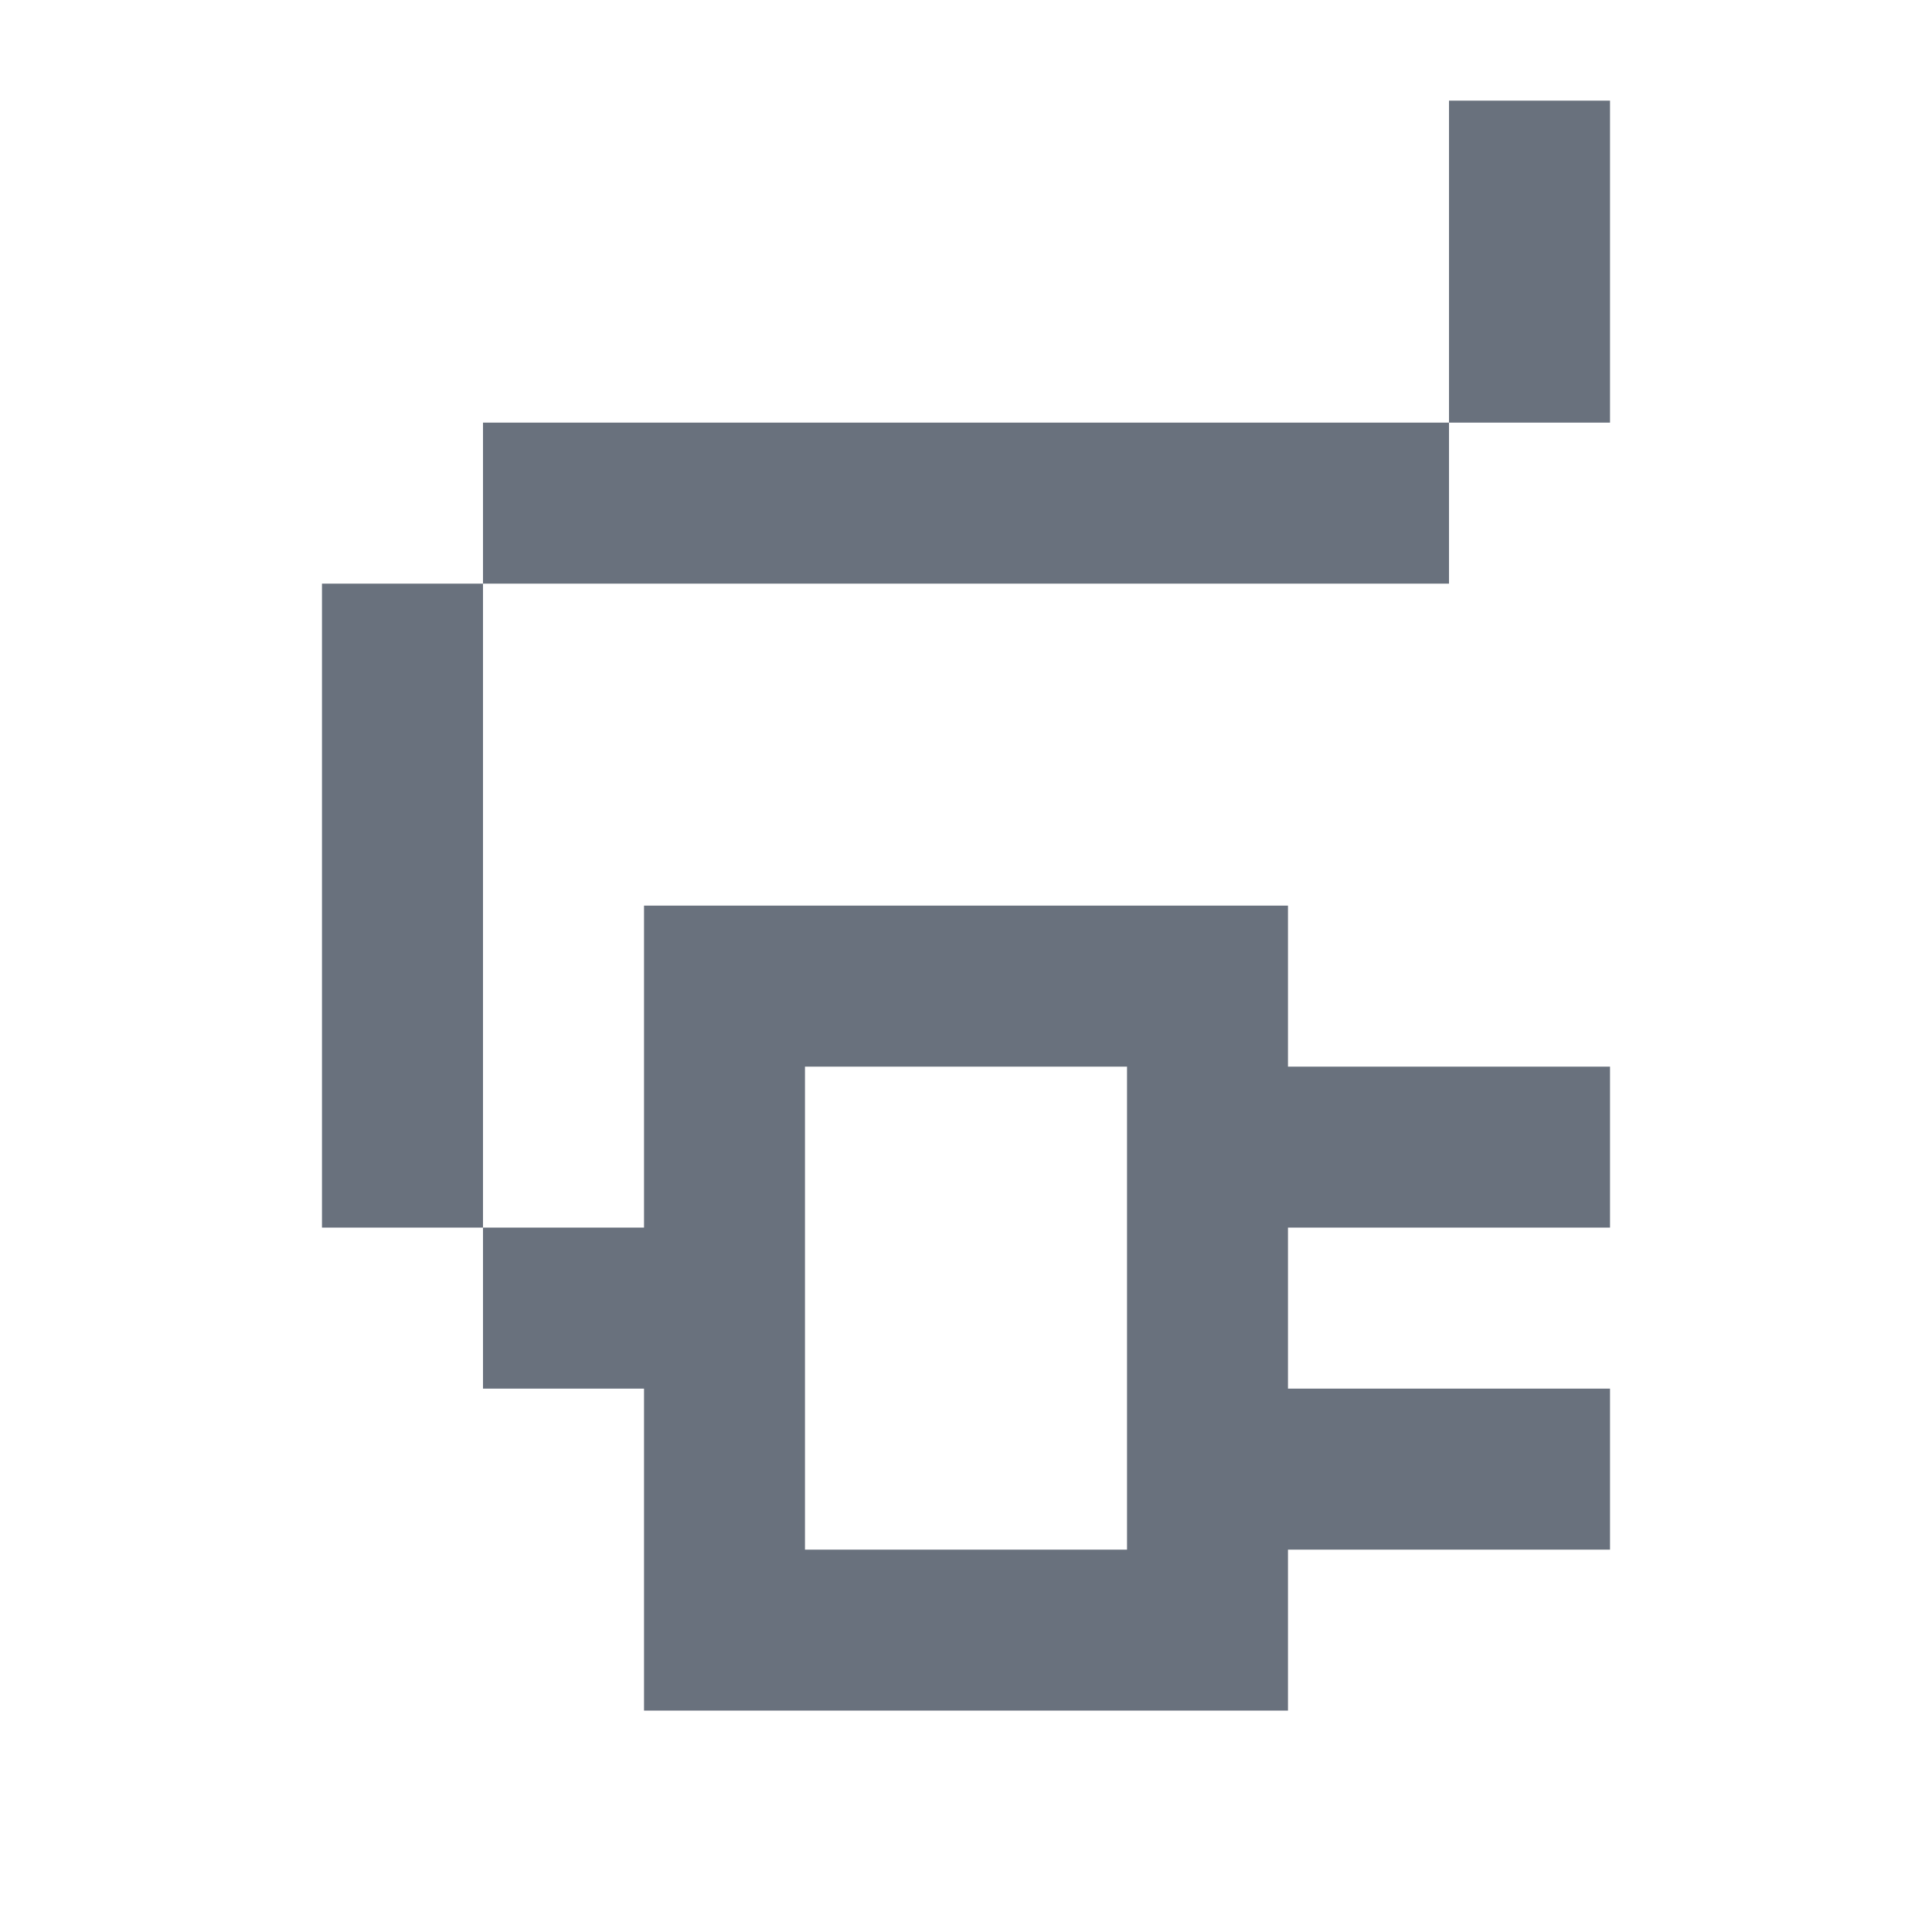
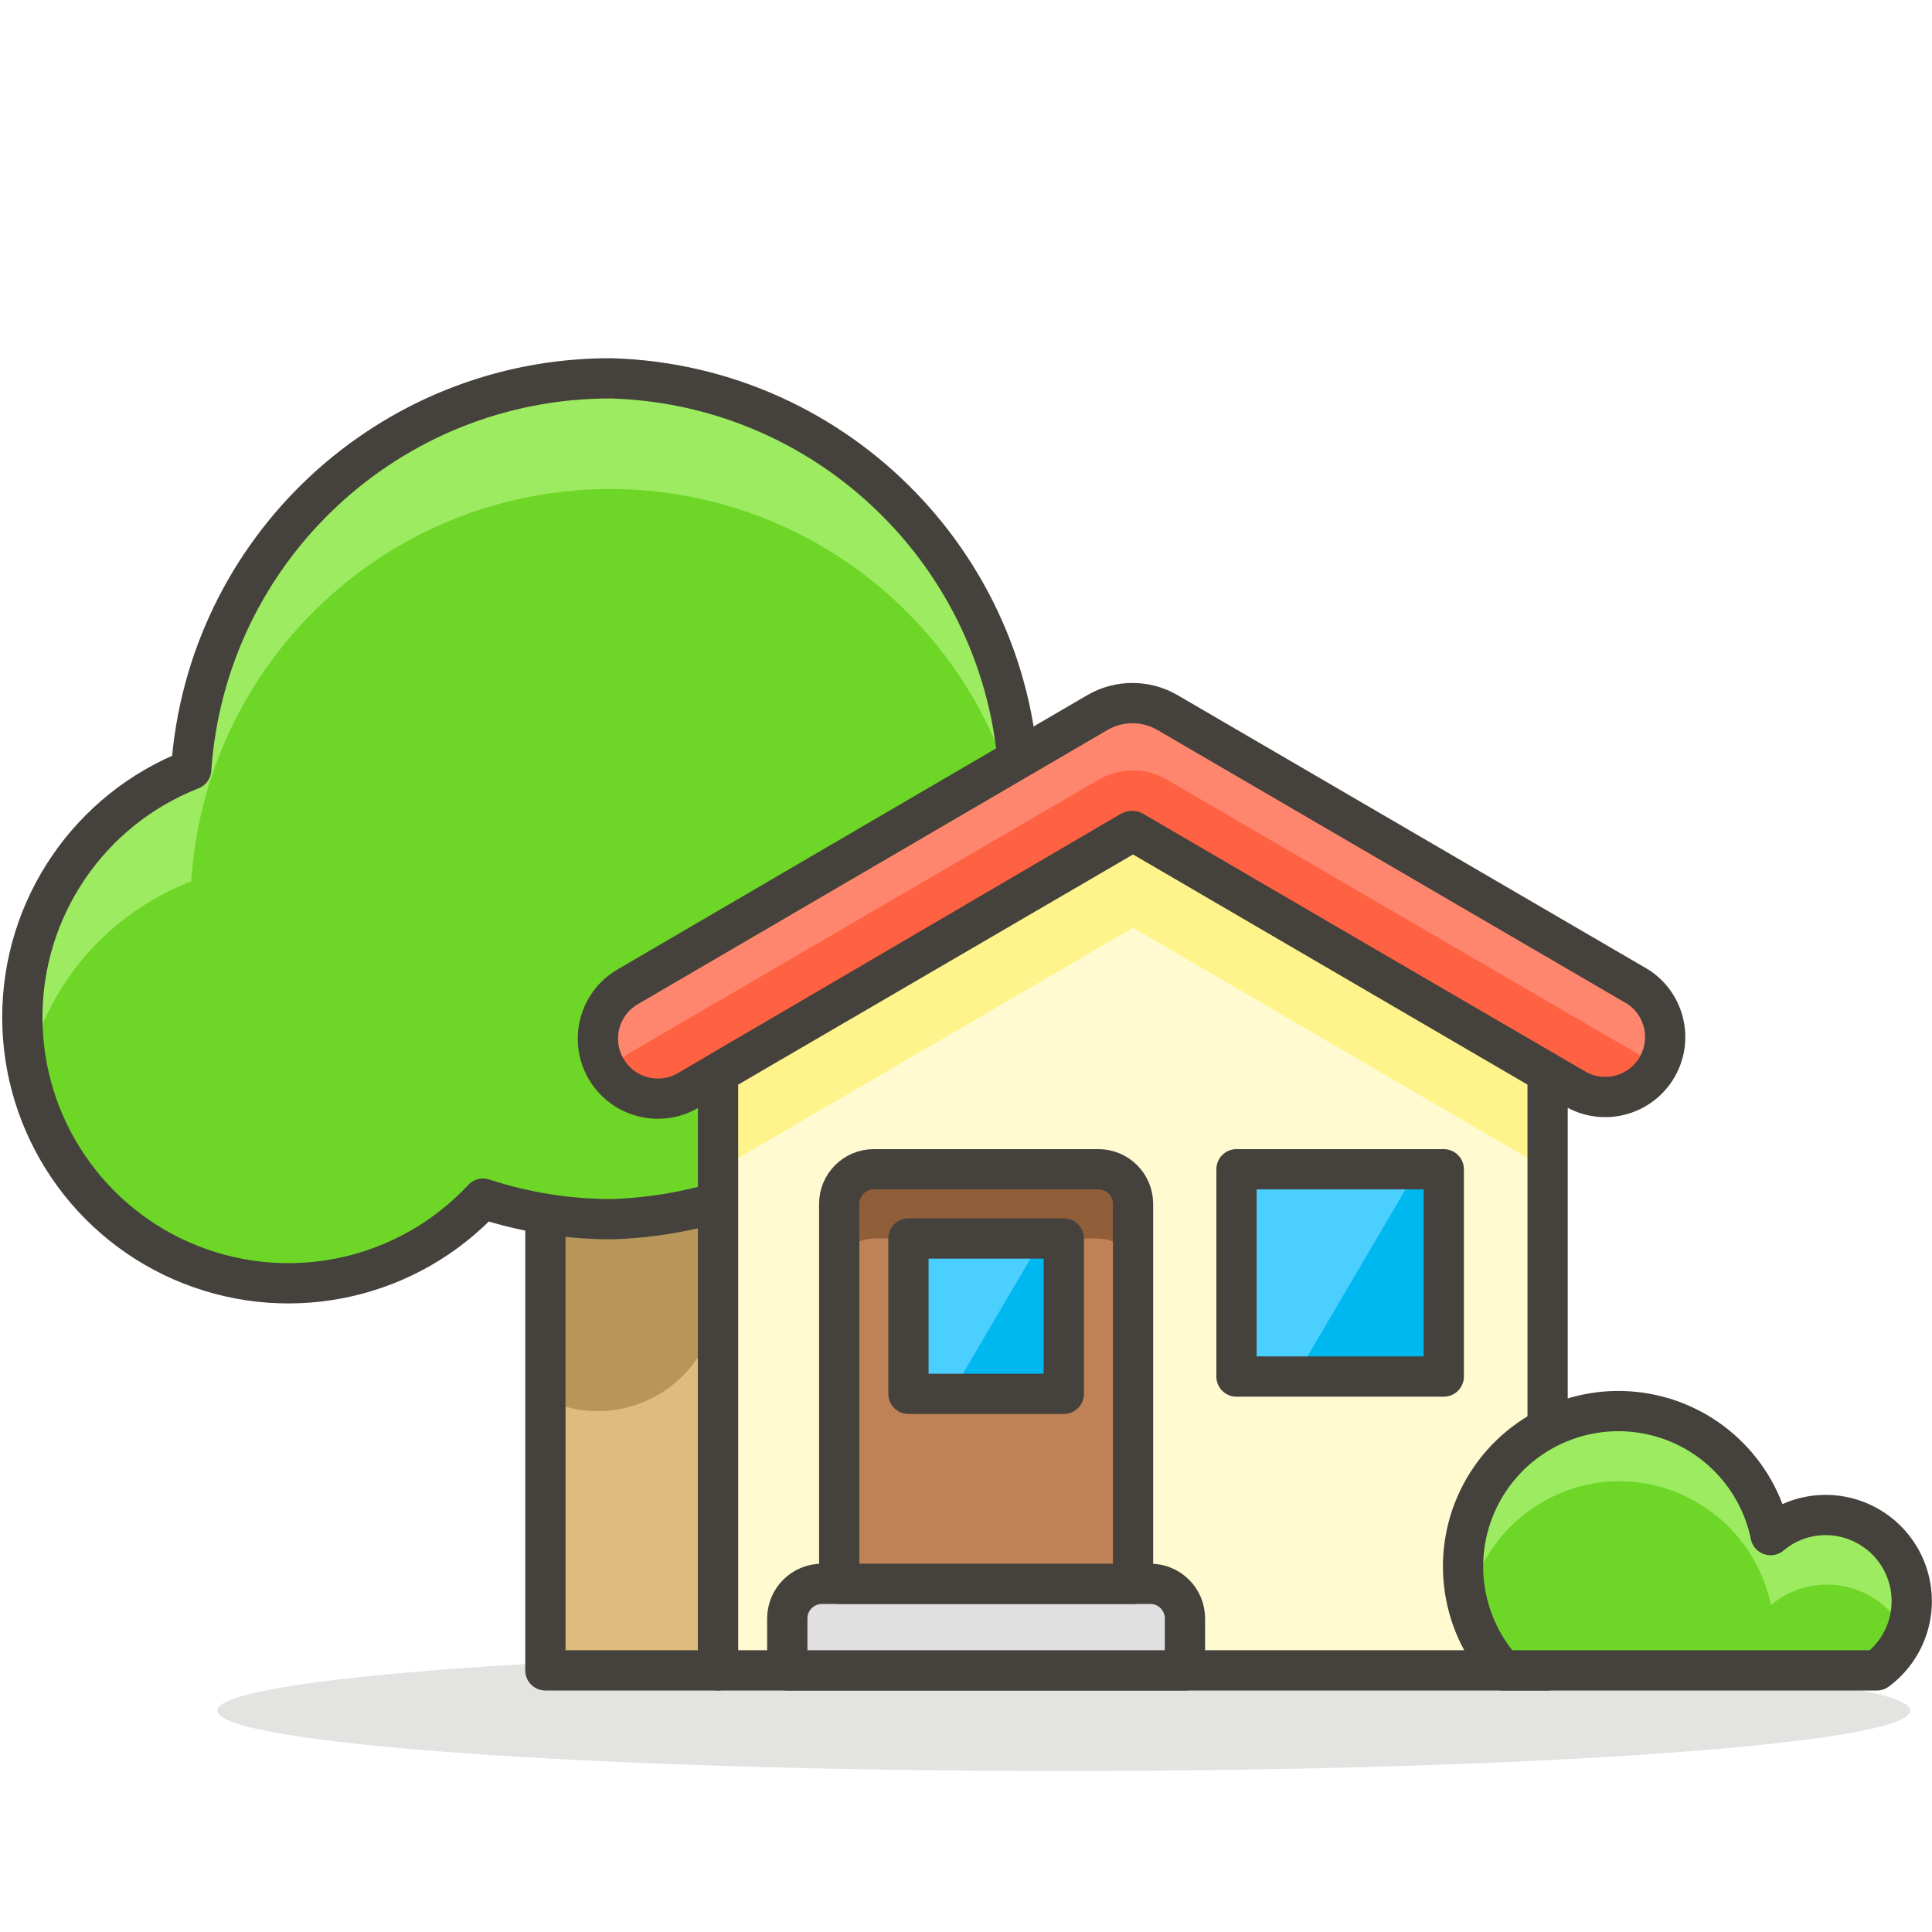
- <svg xmlns="http://www.w3.org/2000/svg" width="32" height="32" viewBox="0 0 32 32" fill="none">
-   <path d="M26.667 1.667H24V7H8V9.667H5.333V20.333H8V23H10.667V28.333H21.333V25.667H26.667V23H21.333V20.333H26.667V17.667H21.333V15H10.667V20.333H8V9.667H24V7H26.667V1.667ZM18.667 25.667H13.333V17.667H18.667V25.667Z" fill="#69717d" />
+ <svg xmlns="http://www.w3.org/2000/svg" width="32" height="32" viewBox="0 0 48 48">
+   <path fill="#debb7e" d="M13.55 19.18h4.29V41.5h-4.29z" />
+   <path fill="#b89558" d="M13.55 34.76a3 3 0 0 0 1.29.3a3 3 0 0 0 2.76-1.82l.24.06V19.18h-4.29Z" />
+   <path fill="none" stroke="#45413c" stroke-linecap="round" stroke-linejoin="round" d="M13.55 19.18h4.29V41.5h-4.29z" />
+   <path fill="#6dd627" d="M15.16 9.4a10.43 10.43 0 0 0-10.41 9.72A6.61 6.61 0 1 0 12 29.78a10.26 10.26 0 0 0 3.2.51a10.45 10.45 0 0 0 0-20.89Z" />
+   <path fill="#9ceb60" d="M4.75 21.9a10.43 10.43 0 0 1 20.75-.67a10.57 10.57 0 0 0 .1-1.39a10.44 10.44 0 0 0-20.85-.72a6.57 6.57 0 0 0-4.09 7.59a6.59 6.59 0 0 1 4.09-4.81Z" />
+   <path fill="none" stroke="#45413c" stroke-linecap="round" stroke-linejoin="round" d="M15.16 9.4a10.43 10.43 0 0 0-10.41 9.72A6.61 6.61 0 1 0 12 29.78a10.26 10.26 0 0 0 3.2.51a10.45 10.45 0 0 0 0-20.89Z" />
+   <path fill="#ff6242" d="M40.7 24.52L29 17.7a1.73 1.73 0 0 0-1.73 0l-11.68 6.82a1.49 1.49 0 1 0 1.51 2.57l11-6.44l11.1 6.44a1.49 1.49 0 0 0 1.5-2.57Z" />
+   <path fill="#ff866e" d="M15.12 26.64a1.69 1.69 0 0 1 .47-.45l11.69-6.81a1.68 1.68 0 0 1 1.73 0l11.69 6.81a1.56 1.56 0 0 1 .47.45a.76.76 0 0 0 .12-.19a1.48 1.48 0 0 0-.59-1.93L29 17.7a1.73 1.73 0 0 0-1.73 0l-11.68 6.82a1.5 1.5 0 0 0-.59 1.93a1.22 1.22 0 0 0 .12.19Z" />
+   <path fill="none" stroke="#45413c" stroke-linecap="round" stroke-linejoin="round" d="M40.7 24.52L29 17.7a1.73 1.73 0 0 0-1.73 0l-11.68 6.82a1.49 1.49 0 1 0 1.51 2.57l11-6.44l11.1 6.44a1.49 1.49 0 0 0 1.5-2.57Z" />
+   <path fill="#45413c" d="M5.4 42.5a21.03 1.5 0 1 0 42.06 0a21.03 1.5 0 1 0-42.06 0Z" opacity=".15" />
+   <path fill="#fffacf" d="M38.45 41.5H17.84V26.66l10.31-6.01l10.3 6.01V41.5z" />
+   <path fill="#fff48c" d="m28.15 20.65l-10.31 6.01v2.4l10.31-6.01l10.3 6.01v-2.4l-10.3-6.01z" />
+   <path fill="none" stroke="#45413c" stroke-linecap="round" stroke-linejoin="round" d="M38.45 41.5H17.84V26.66l10.31-6.01l10.3 6.01V41.5z" />
+   <path fill="#e0e0e0" stroke="#45413c" stroke-linecap="round" stroke-linejoin="round" d="M20.42 39.35h8.16a.86.86 0 0 1 .86.86v1.29h0h-9.88h0v-1.29a.86.86 0 0 1 .86-.86Z" />
+   <path fill="#bf8256" d="M21.71 29.05h5.58a.86.86 0 0 1 .86.86v9.44h-7.3v-9.44a.86.86 0 0 1 .86-.86Z" />
+   <path fill="#915e3a" d="M27.29 29.05h-5.58a.86.86 0 0 0-.86.86v1.72a.85.85 0 0 1 .86-.86h5.58a.86.86 0 0 1 .86.86v-1.72a.87.87 0 0 0-.86-.86Z" />
+   <path fill="none" stroke="#45413c" stroke-linecap="round" stroke-linejoin="round" d="M21.71 29.05h5.58a.86.86 0 0 1 .86.86v9.44h0h-7.3h0v-9.44a.86.86 0 0 1 .86-.86Z" />
+   <path fill="#00b8f0" d="M30.72 29.05h5.15v5.15h-5.15Z" />
+   <path fill="#4acfff" d="M35 29.05h-3.42a.87.87 0 0 0-.86.86v3.43a.86.86 0 0 0 .86.86h.61l3-5.11a.47.47 0 0 0-.19-.04Z" />
+   <path fill="#00b8f0" d="M22.57 30.77h3.86v3.86h-3.86Z" />
+   <path fill="#4acfff" d="M25.57 30.77h-2.15a.85.85 0 0 0-.85.86v2.14a.85.85 0 0 0 .85.86h.21l2.23-3.8a.72.72 0 0 0-.29-.06Z" />
+   <path fill="none" stroke="#45413c" stroke-linecap="round" stroke-linejoin="round" d="M30.72 29.05h5.15v5.15h-5.15Zm-8.15 1.72h3.86v3.86h-3.86Z" />
+   <path fill="#6dd627" d="M46.63 41.5a2.14 2.14 0 0 0-1.28-3.86a2.11 2.11 0 0 0-1.36.5a3.86 3.86 0 1 0-6.65 3.36Z" />
+   <path fill="#9ceb60" d="M40.2 36.8a3.87 3.87 0 0 1 3.8 3.08a2.11 2.11 0 0 1 1.36-.51a2.15 2.15 0 0 1 2 1.27a2.21 2.21 0 0 0 .19-.86a2.14 2.14 0 0 0-2.15-2.14a2.11 2.11 0 0 0-1.36.5a3.87 3.87 0 0 0-7.65.78a3.43 3.43 0 0 0 .11.86a3.85 3.85 0 0 1 3.7-2.98Z" />
+   <path fill="none" stroke="#45413c" stroke-linecap="round" stroke-linejoin="round" d="M46.63 41.5a2.14 2.14 0 0 0-1.28-3.86a2.11 2.11 0 0 0-1.36.5a3.86 3.86 0 1 0-6.65 3.36Z" />
</svg>
